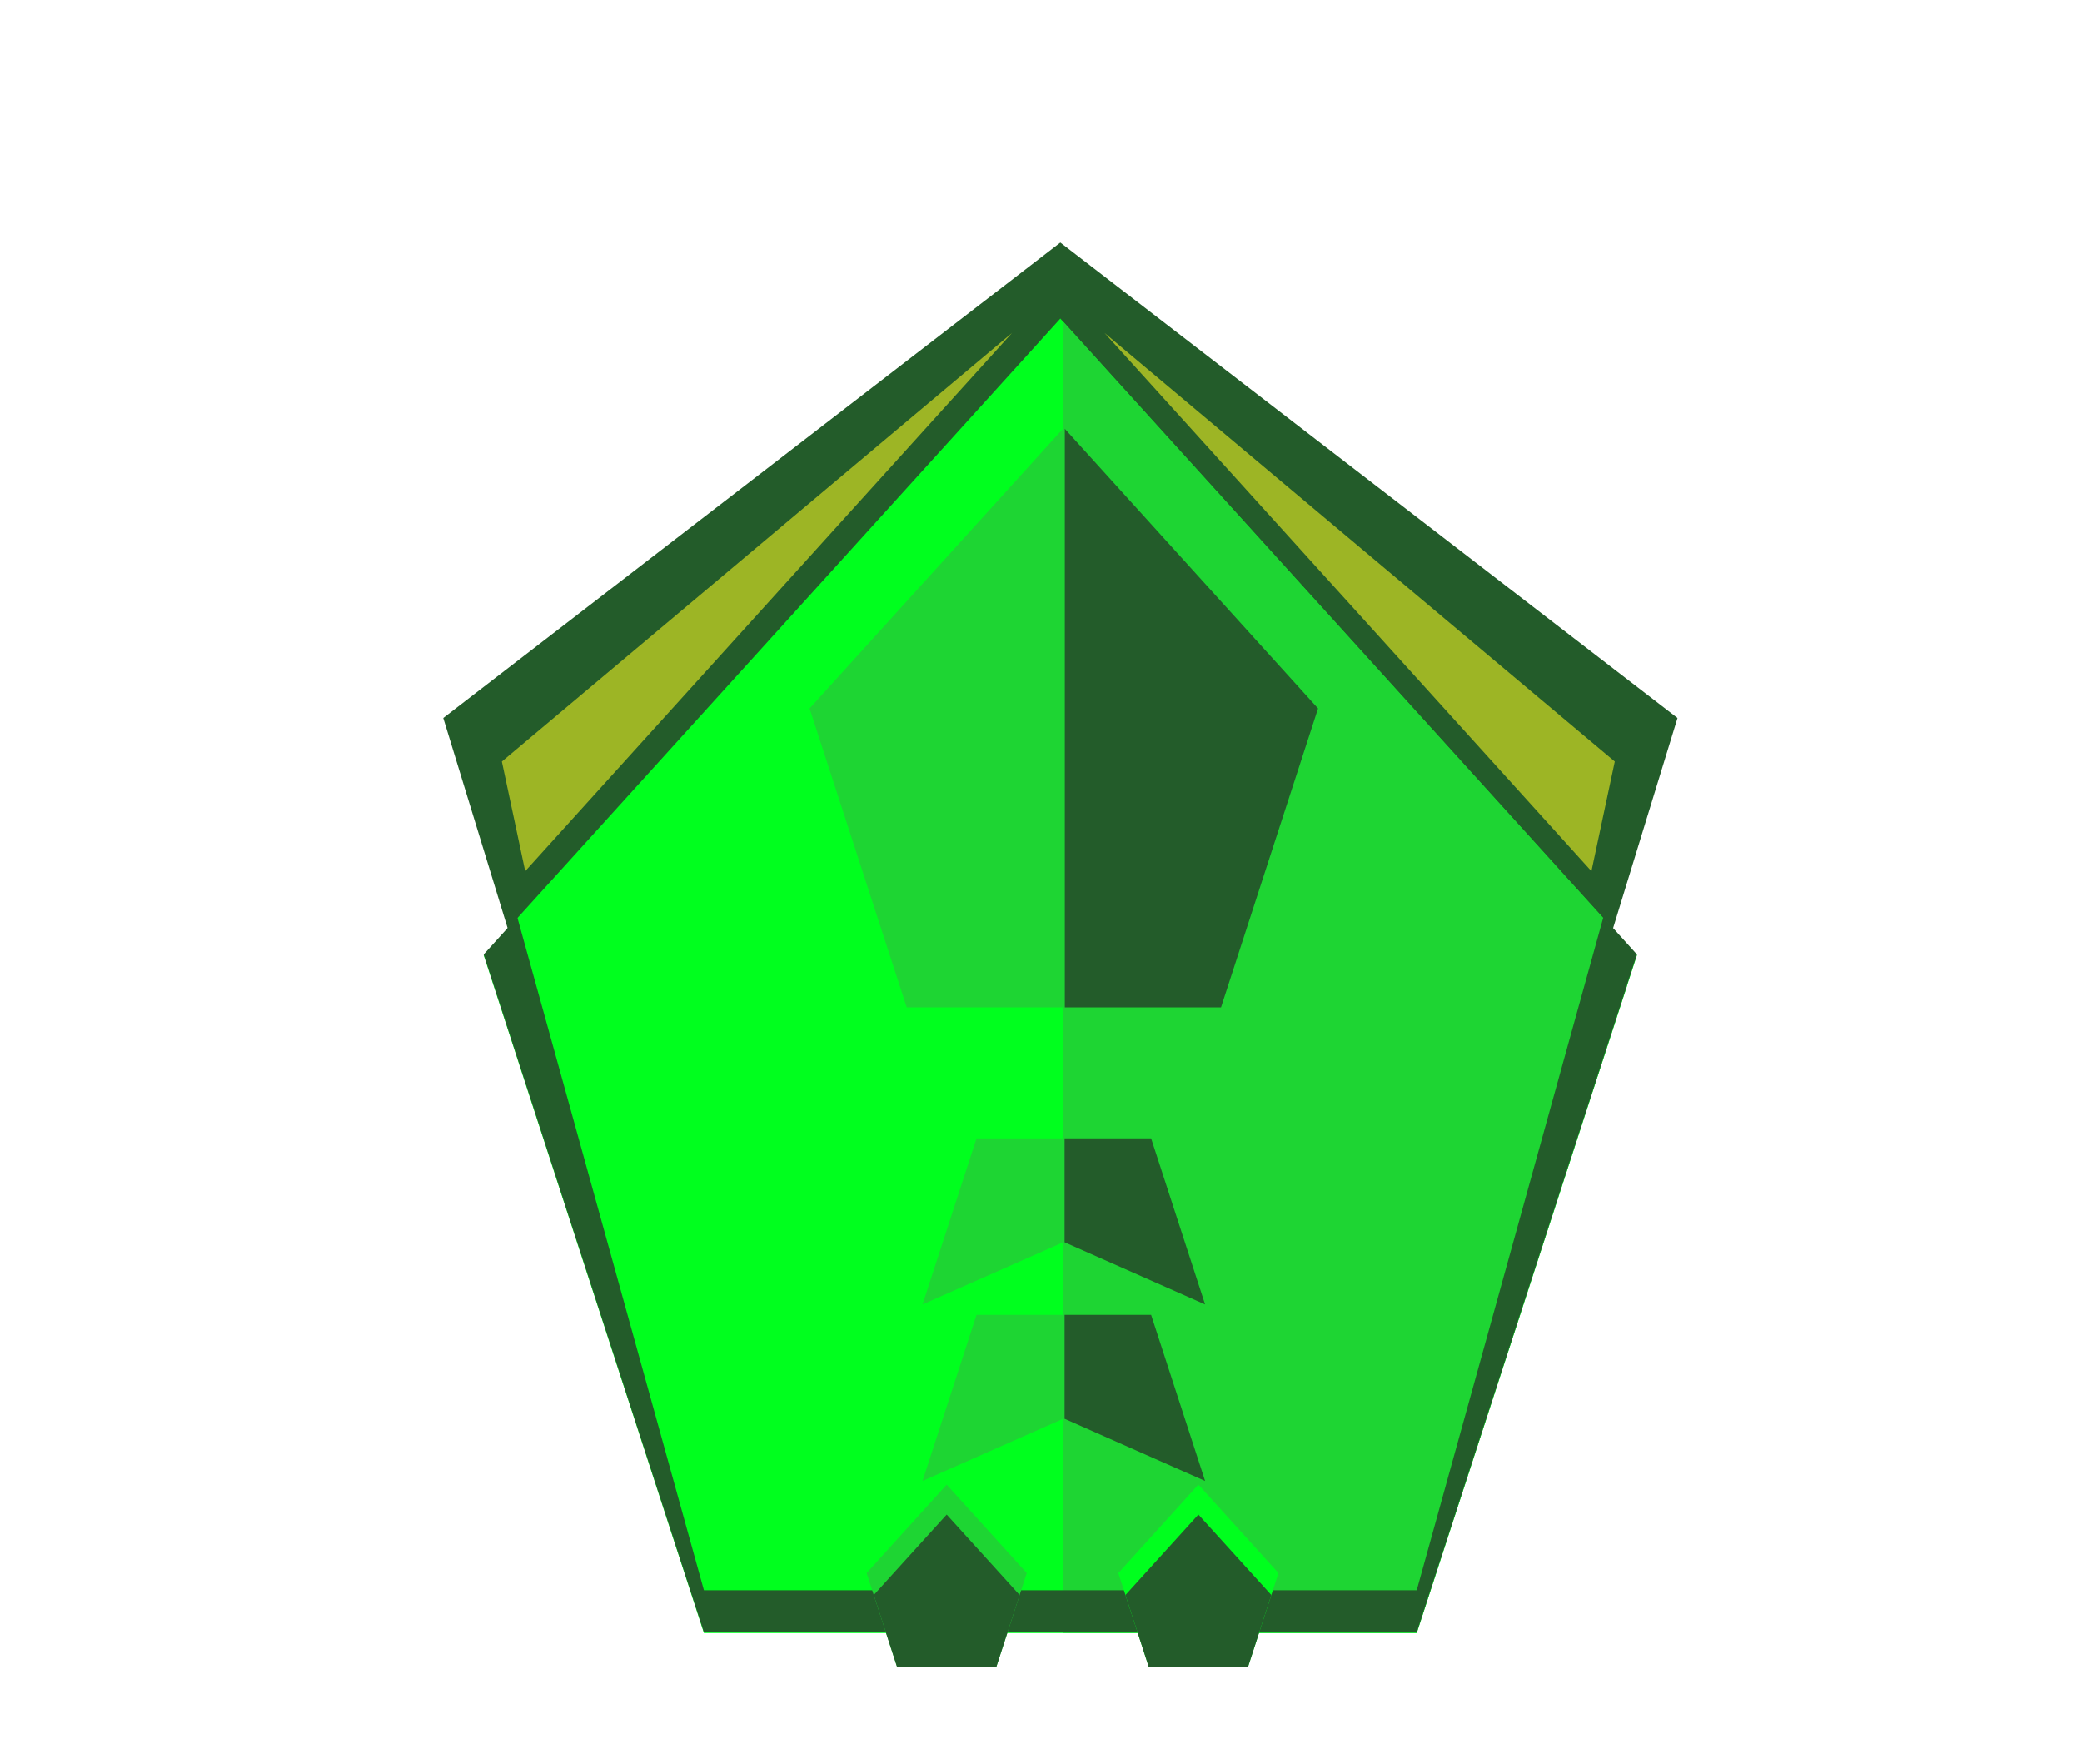
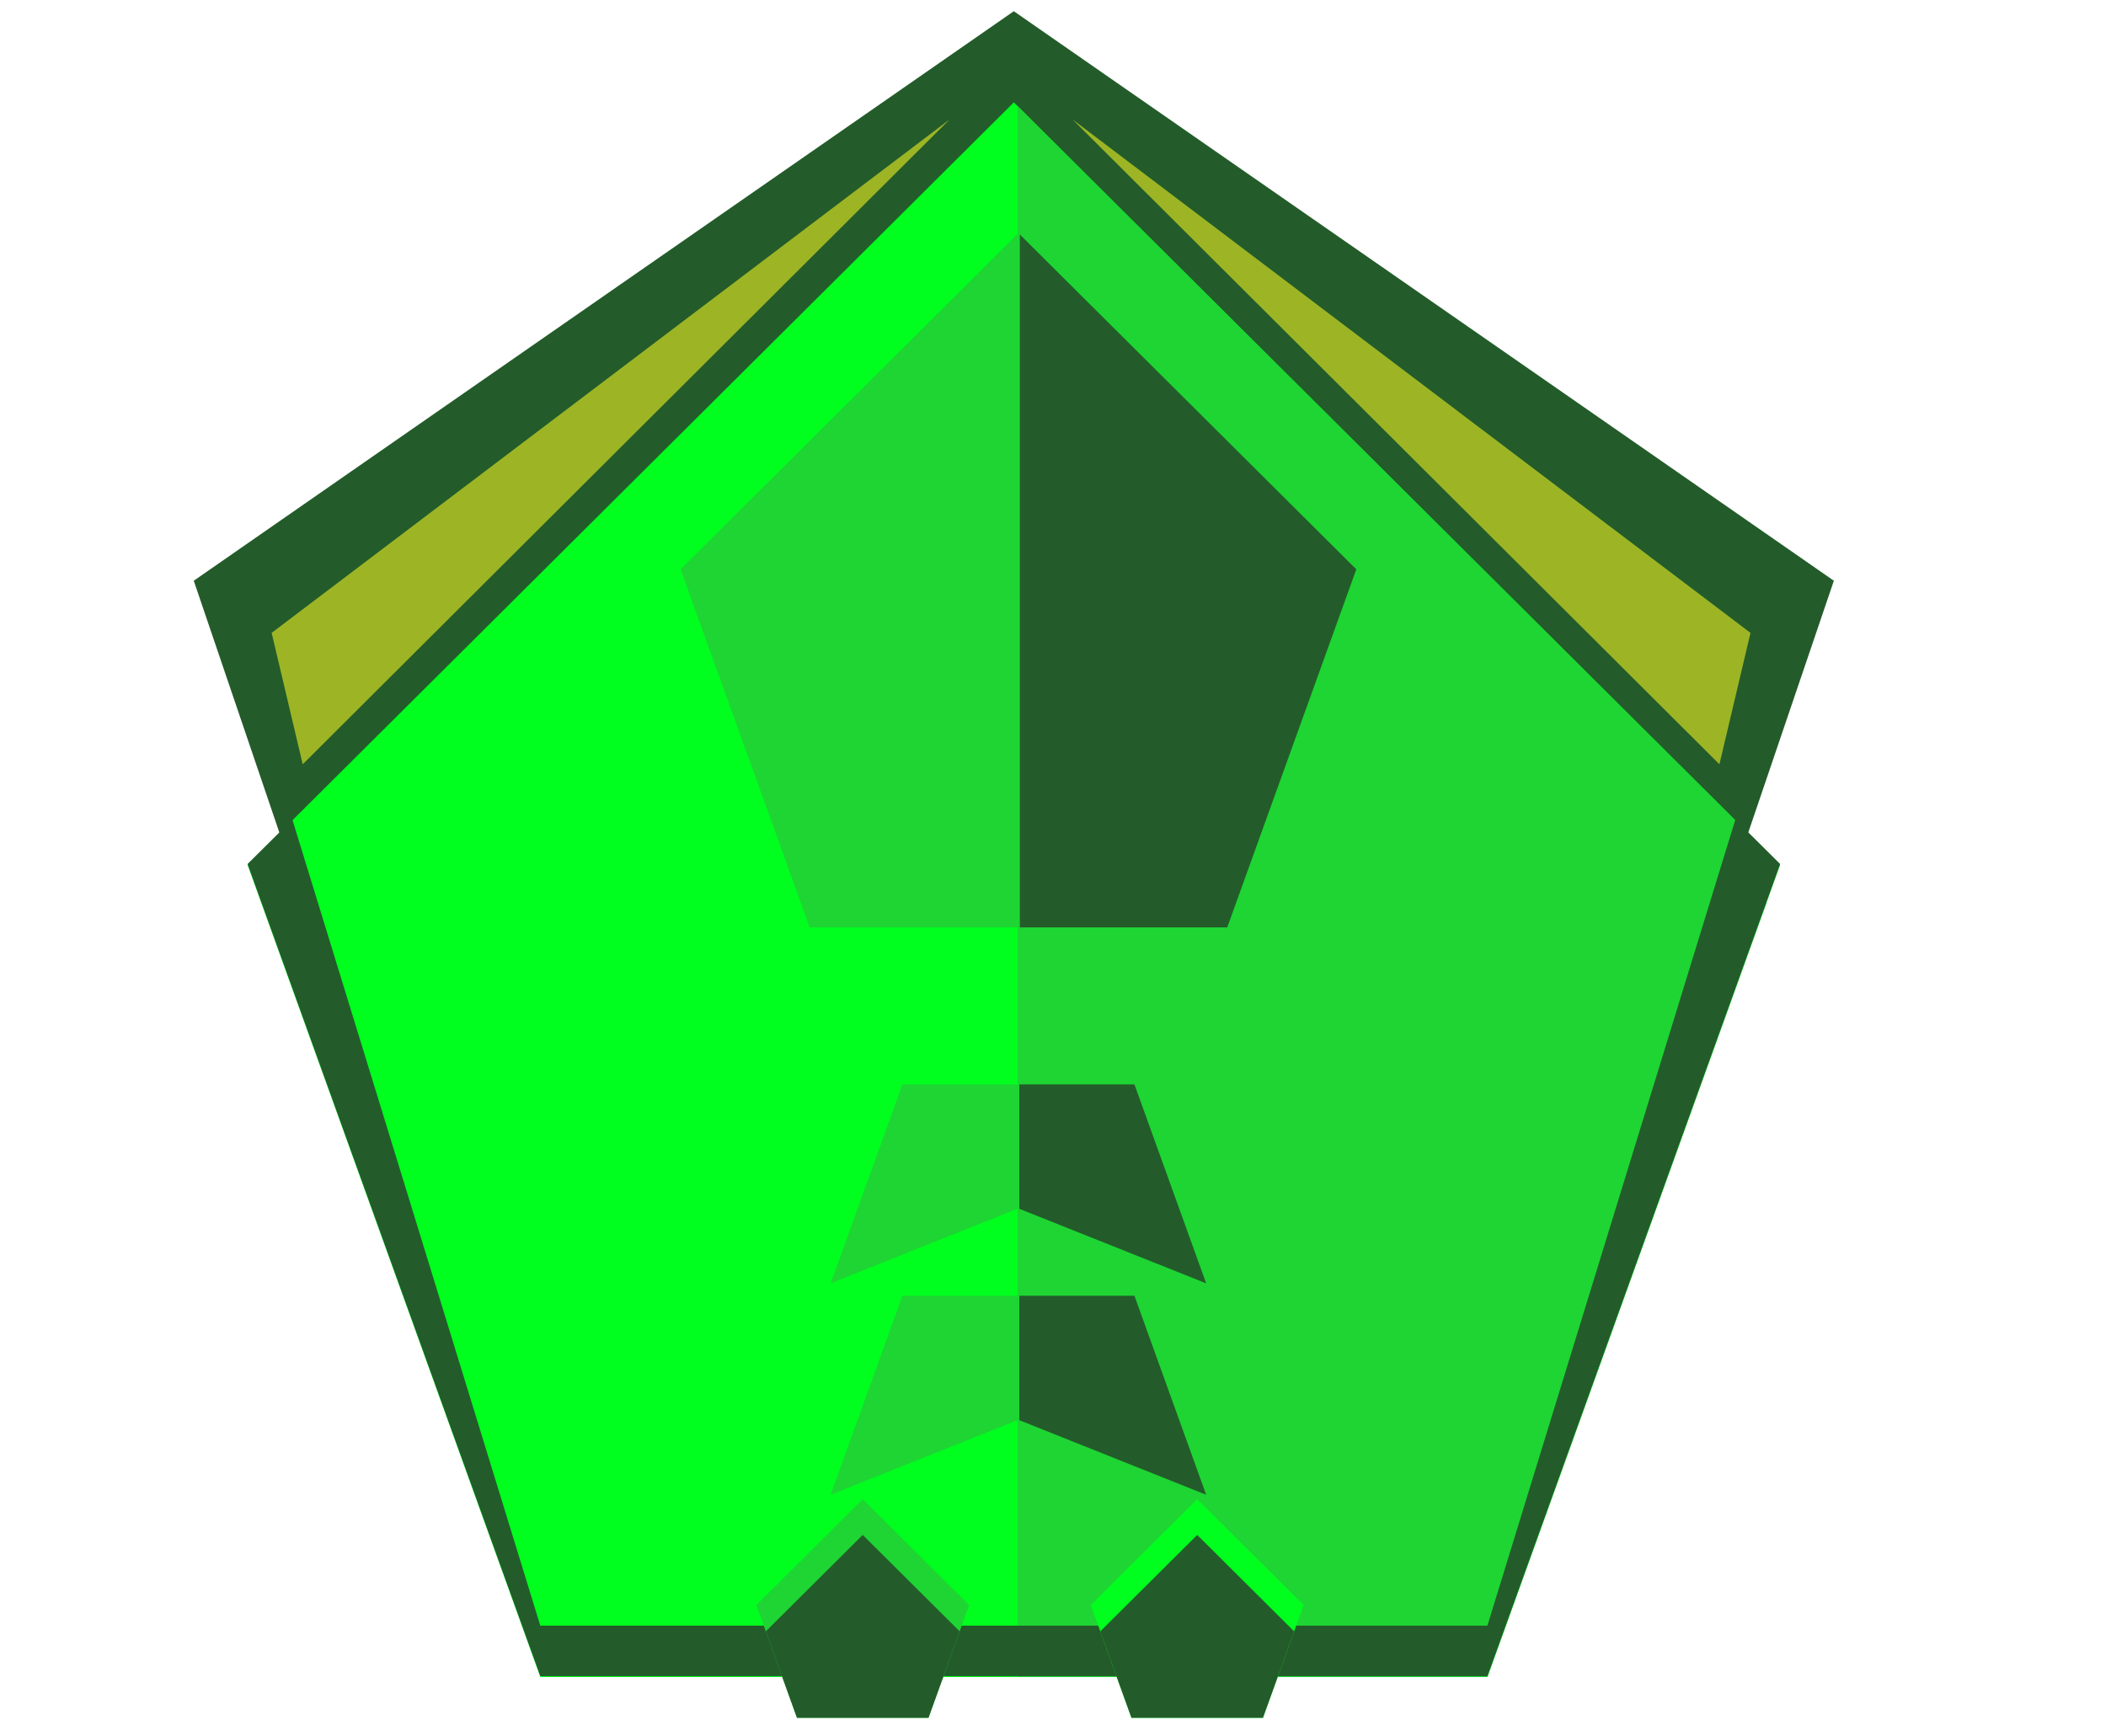
- <svg xmlns="http://www.w3.org/2000/svg" id="Layer_1" data-name="Layer 1" viewBox="0 0 176.6 149.56">
-   <defs>
-     <style>
-       .cls-1 {
-         clip-path: url(#clippath);
-       }
- 
-       .cls-2 {
-         clip-path: url(#clippath-1);
-       }
- 
-       .cls-3 {
-         clip-path: url(#clippath-4);
-       }
- 
-       .cls-4 {
-         clip-path: url(#clippath-3);
-       }
- 
-       .cls-5 {
-         clip-path: url(#clippath-2);
-       }
- 
-       .cls-6 {
-         clip-path: url(#clippath-5);
-       }
- 
-       .cls-7 {
-         clip-rule: evenodd;
-         fill: none;
-       }
- 
-       .cls-7, .cls-8, .cls-9, .cls-10, .cls-11 {
-         stroke-width: 0px;
-       }
- 
-       .cls-8 {
-         fill: #00ff1e;
-       }
- 
-       .cls-8, .cls-9, .cls-10, .cls-11 {
-         fill-rule: evenodd;
-       }
- 
-       .cls-9 {
-         fill: #235c2a;
-       }
- 
-       .cls-10 {
-         fill: #1ed533;
-       }
- 
-       .cls-11 {
-         fill: #9db525;
-       }
-     </style>
-     <clipPath id="clippath">
-       <polygon class="cls-7" points="89.94 27.02 138.85 81.02 120.17 138.51 59.71 138.51 41.03 81.02 89.94 27.02" />
-     </clipPath>
-     <clipPath id="clippath-1">
-       <polygon class="cls-7" points="90.24 36.28 111.8 60.09 103.57 85.44 76.91 85.44 68.67 60.09 90.24 36.28" />
-     </clipPath>
-     <clipPath id="clippath-2">
-       <polygon class="cls-7" points="80.3 125.92 87.09 133.42 84.5 141.41 76.1 141.41 73.51 133.42 80.3 125.92" />
-     </clipPath>
-     <clipPath id="clippath-3">
-       <polygon class="cls-7" points="101.65 125.92 108.44 133.42 105.85 141.41 97.45 141.41 94.86 133.42 101.65 125.92" />
-     </clipPath>
-     <clipPath id="clippath-4">
-       <polygon class="cls-7" points="90.24 105.34 78.25 110.64 82.83 96.55 97.64 96.55 102.22 110.64 90.24 105.34" />
-     </clipPath>
-     <clipPath id="clippath-5">
-       <polygon class="cls-7" points="90.24 120.31 78.25 125.61 82.83 111.52 97.64 111.52 102.22 125.61 90.24 120.31" />
-     </clipPath>
-   </defs>
-   <polygon class="cls-9" points="89.94 20.57 142.29 60.9 122.29 126.15 57.59 126.15 37.6 60.9 89.94 20.57" />
-   <polygon class="cls-8" points="89.94 27.02 138.85 81.02 120.17 138.51 59.71 138.51 41.03 81.02 89.94 27.02" />
-   <g class="cls-1">
-     <polygon class="cls-10" points="90.18 17.34 90.18 151.53 137.98 151.53 137.98 67.26 90.18 17.34" />
+ <svg xmlns="http://www.w3.org/2000/svg" width="100%" height="100%" viewBox="0 0 182 150" version="1.1" xml:space="preserve" style="fill-rule:evenodd;clip-rule:evenodd;stroke-linejoin:round;stroke-miterlimit:2;">
+   <g transform="matrix(1,0,0,1,0,-654.484)">
+     <g id="ShipOne" transform="matrix(0.900292,0,0,0.890246,329.495,88.0219)">
+       <rect x="-365.987" y="636.299" width="201.854" height="168.417" style="fill:none;" />
+       <g transform="matrix(0.505229,0,0,1.45592,-799.242,-294.842)">
+         <g transform="matrix(1.77778,0,0,0.596472,-2220.35,-84.7395)">
+           <path d="M1839.66,1215.55L1927.3,1279.22L1893.82,1382.25L1785.5,1382.25L1752.02,1279.22L1839.66,1215.55Z" style="fill:rgb(35,92,42);" />
+         </g>
+         <g transform="matrix(1.66122,0,0,0.525619,-2005.91,24.8453)">
+           <path d="M1839.66,1182.48L1927.3,1279.22L1893.82,1382.25L1785.5,1382.25L1752.02,1279.22L1839.66,1182.48Z" style="fill:rgb(0,255,30);" />
+           <clipPath id="_clip1">
+             <path d="M1839.66,1182.48L1927.3,1279.22L1893.82,1382.25L1785.5,1382.25L1752.02,1279.22L1839.66,1182.48Z" />
+           </clipPath>
+           <g clip-path="url(#_clip1)">
+             <g transform="matrix(1.07017,0,0,1.07017,-216.504,-47.2687)">
+               <path d="M1921.75,1132.91L1921.75,1357.58L2001.78,1357.58L2001.78,1216.48L1921.75,1132.91Z" style="fill:rgb(30,213,51);" />
+             </g>
+           </g>
+         </g>
+         <g transform="matrix(1.66122,0,0,0.525619,-2005.91,24.7859)">
+           <path d="M1922.18,1273.58L1927.3,1279.22L1893.82,1382.25L1785.5,1382.25L1752.02,1279.22L1757.14,1273.58L1785.5,1375.85L1893.82,1375.85L1922.18,1273.58Z" style="fill:rgb(35,92,42);" />
+         </g>
+         <g transform="matrix(0.732471,0,0,0.231758,-296.457,381.049)">
+           <path d="M1839.66,1182.48L1927.3,1279.22L1893.82,1382.25L1785.5,1382.25L1752.02,1279.22L1839.66,1182.48Z" style="fill:rgb(30,213,51);" />
+           <clipPath id="_clip2">
+             <path d="M1839.66,1182.48L1927.3,1279.22L1893.82,1382.25L1785.5,1382.25L1752.02,1279.22L1839.66,1182.48Z" />
+           </clipPath>
+           <g clip-path="url(#_clip2)">
+             <g transform="matrix(2.4271,0,0,2.4271,-2824.84,-1644.16)">
+               <path d="M1921.99,1128.71L1921.99,1267.36L1965.77,1255.62L1985.1,1185.56L1921.99,1128.71Z" style="fill:rgb(35,92,42);" />
+             </g>
+           </g>
+         </g>
+         <g transform="matrix(0.230683,0,0,0.0729894,597.078,653.214)">
+           <path d="M1839.66,1182.48L1927.3,1279.22L1893.82,1382.25L1785.5,1382.25L1752.02,1279.22L1839.66,1182.48Z" style="fill:rgb(30,213,51);" />
+           <clipPath id="_clip3">
+             <path d="M1839.66,1182.48L1927.3,1279.22L1893.82,1382.25L1785.5,1382.25L1752.02,1279.22L1839.66,1182.48Z" />
+           </clipPath>
+           <g clip-path="url(#_clip3)">
+             <g transform="matrix(1,0,0,1,0,32.6673)">
+               <path d="M1839.66,1182.48L1927.3,1279.22L1893.82,1382.25L1785.5,1382.25L1752.02,1279.22L1839.66,1182.48Z" style="fill:rgb(35,92,42);" />
+             </g>
+           </g>
+         </g>
+         <g transform="matrix(0.230683,0,0,0.0729894,660.627,653.214)">
+           <path d="M1839.66,1182.48L1927.3,1279.22L1893.82,1382.25L1785.5,1382.25L1752.02,1279.22L1839.66,1182.48Z" style="fill:rgb(0,255,30);" />
+           <clipPath id="_clip4">
+             <path d="M1839.66,1182.48L1927.3,1279.22L1893.82,1382.25L1785.5,1382.25L1752.02,1279.22L1839.66,1182.48Z" />
+           </clipPath>
+           <g clip-path="url(#_clip4)">
+             <g transform="matrix(1,0,0,1,0,32.6673)">
+               <path d="M1839.66,1182.48L1927.3,1279.22L1893.82,1382.25L1785.5,1382.25L1752.02,1279.22L1839.66,1182.48Z" style="fill:rgb(35,92,42);" />
+             </g>
+           </g>
+         </g>
+         <g transform="matrix(-0.407034,-1.5772e-17,4.98473e-17,-0.128788,1799.84,889.88)">
+           <path d="M1839.66,1318.01L1927.3,1279.22L1893.82,1382.25L1785.5,1382.25L1752.02,1279.22L1839.66,1318.01Z" style="fill:rgb(30,213,51);" />
+           <clipPath id="_clip5">
+             <path d="M1839.66,1318.01L1927.3,1279.22L1893.82,1382.25L1785.5,1382.25L1752.02,1279.22L1839.66,1318.01Z" />
+           </clipPath>
+           <g clip-path="url(#_clip5)">
+             <g transform="matrix(-4.36764,5.34881e-16,-5.34881e-16,-4.36764,10233.6,6911.1)">
+               <path d="M1921.95,1262.51L1921.95,1288.55L1946.72,1291.86L1950.65,1263.53L1921.95,1262.51Z" style="fill:rgb(35,92,42);" />
+             </g>
+           </g>
+         </g>
+         <g transform="matrix(-0.407034,-1.5772e-17,4.98473e-17,-0.128788,1799.84,903.977)">
+           <path d="M1839.66,1318.01L1927.3,1279.22L1893.82,1382.25L1785.5,1382.25L1752.02,1279.22L1839.66,1318.01Z" style="fill:rgb(30,213,51);" />
+           <clipPath id="_clip6">
+             <path d="M1839.66,1318.01L1927.3,1279.22L1893.82,1382.25L1785.5,1382.25L1752.02,1279.22L1839.66,1318.01Z" />
+           </clipPath>
+           <g clip-path="url(#_clip6)">
+             <g transform="matrix(-4.36764,5.34881e-16,-5.34881e-16,-4.36764,10233.6,6911.1)">
+               <path d="M1921.95,1262.51L1921.95,1288.55L1946.72,1291.86L1950.65,1263.53L1921.95,1262.51Z" style="fill:rgb(35,92,42);" />
+             </g>
+           </g>
+         </g>
+         <g transform="matrix(1.77778,0,0,0.5625,-2365.57,0)">
+           <path d="M1842.03,1212.01L1845.35,1227.59L1914.48,1151.15L1842.03,1212.01Z" style="fill:rgb(157,181,37);" />
+         </g>
+         <g transform="matrix(-1.77778,0,0,0.5625,4464.85,0)">
+           <path d="M1842.03,1212.01L1845.35,1227.59L1914.48,1151.15L1842.03,1212.01Z" style="fill:rgb(157,181,37);" />
+         </g>
+       </g>
+     </g>
  </g>
-   <polygon class="cls-9" points="136 77.8 138.85 80.95 120.17 138.45 59.71 138.45 41.03 80.95 43.88 77.8 59.71 134.88 120.17 134.88 136 77.8" />
-   <polygon class="cls-10" points="90.24 36.28 111.8 60.09 103.57 85.44 76.91 85.44 68.67 60.09 90.24 36.28" />
-   <g class="cls-2">
-     <polygon class="cls-9" points="90.32 14.83 90.32 97.65 116.47 90.63 128.02 48.79 90.32 14.83" />
-   </g>
-   <polygon class="cls-10" points="80.3 125.92 87.09 133.42 84.5 141.41 76.1 141.41 73.51 133.42 80.3 125.92" />
-   <g class="cls-5">
-     <polygon class="cls-9" points="80.3 128.46 87.09 135.95 84.5 143.94 76.1 143.94 73.51 135.95 80.3 128.46" />
-   </g>
-   <polygon class="cls-8" points="101.65 125.92 108.44 133.42 105.85 141.41 97.45 141.41 94.86 133.42 101.65 125.92" />
-   <g class="cls-4">
-     <polygon class="cls-9" points="101.65 128.46 108.44 135.95 105.85 143.94 97.45 143.94 94.86 135.95 101.65 128.46" />
-   </g>
-   <polygon class="cls-10" points="90.24 105.34 78.25 110.64 82.83 96.55 97.64 96.55 102.22 110.64 90.24 105.34" />
-   <g class="cls-3">
-     <polygon class="cls-9" points="90.3 94.55 90.3 110.1 105.09 112.08 107.44 95.16 90.3 94.55" />
-   </g>
-   <polygon class="cls-10" points="90.24 120.31 78.25 125.61 82.83 111.52 97.64 111.52 102.22 125.61 90.24 120.31" />
-   <g class="cls-6">
-     <polygon class="cls-9" points="90.3 109.52 90.3 125.07 105.09 127.05 107.44 110.13 90.3 109.52" />
-   </g>
-   <polygon class="cls-11" points="42.57 64.59 44.55 73.89 85.84 28.24 42.57 64.59" />
-   <polygon class="cls-11" points="136.97 64.59 134.99 73.89 93.69 28.24 136.97 64.59" />
</svg>
